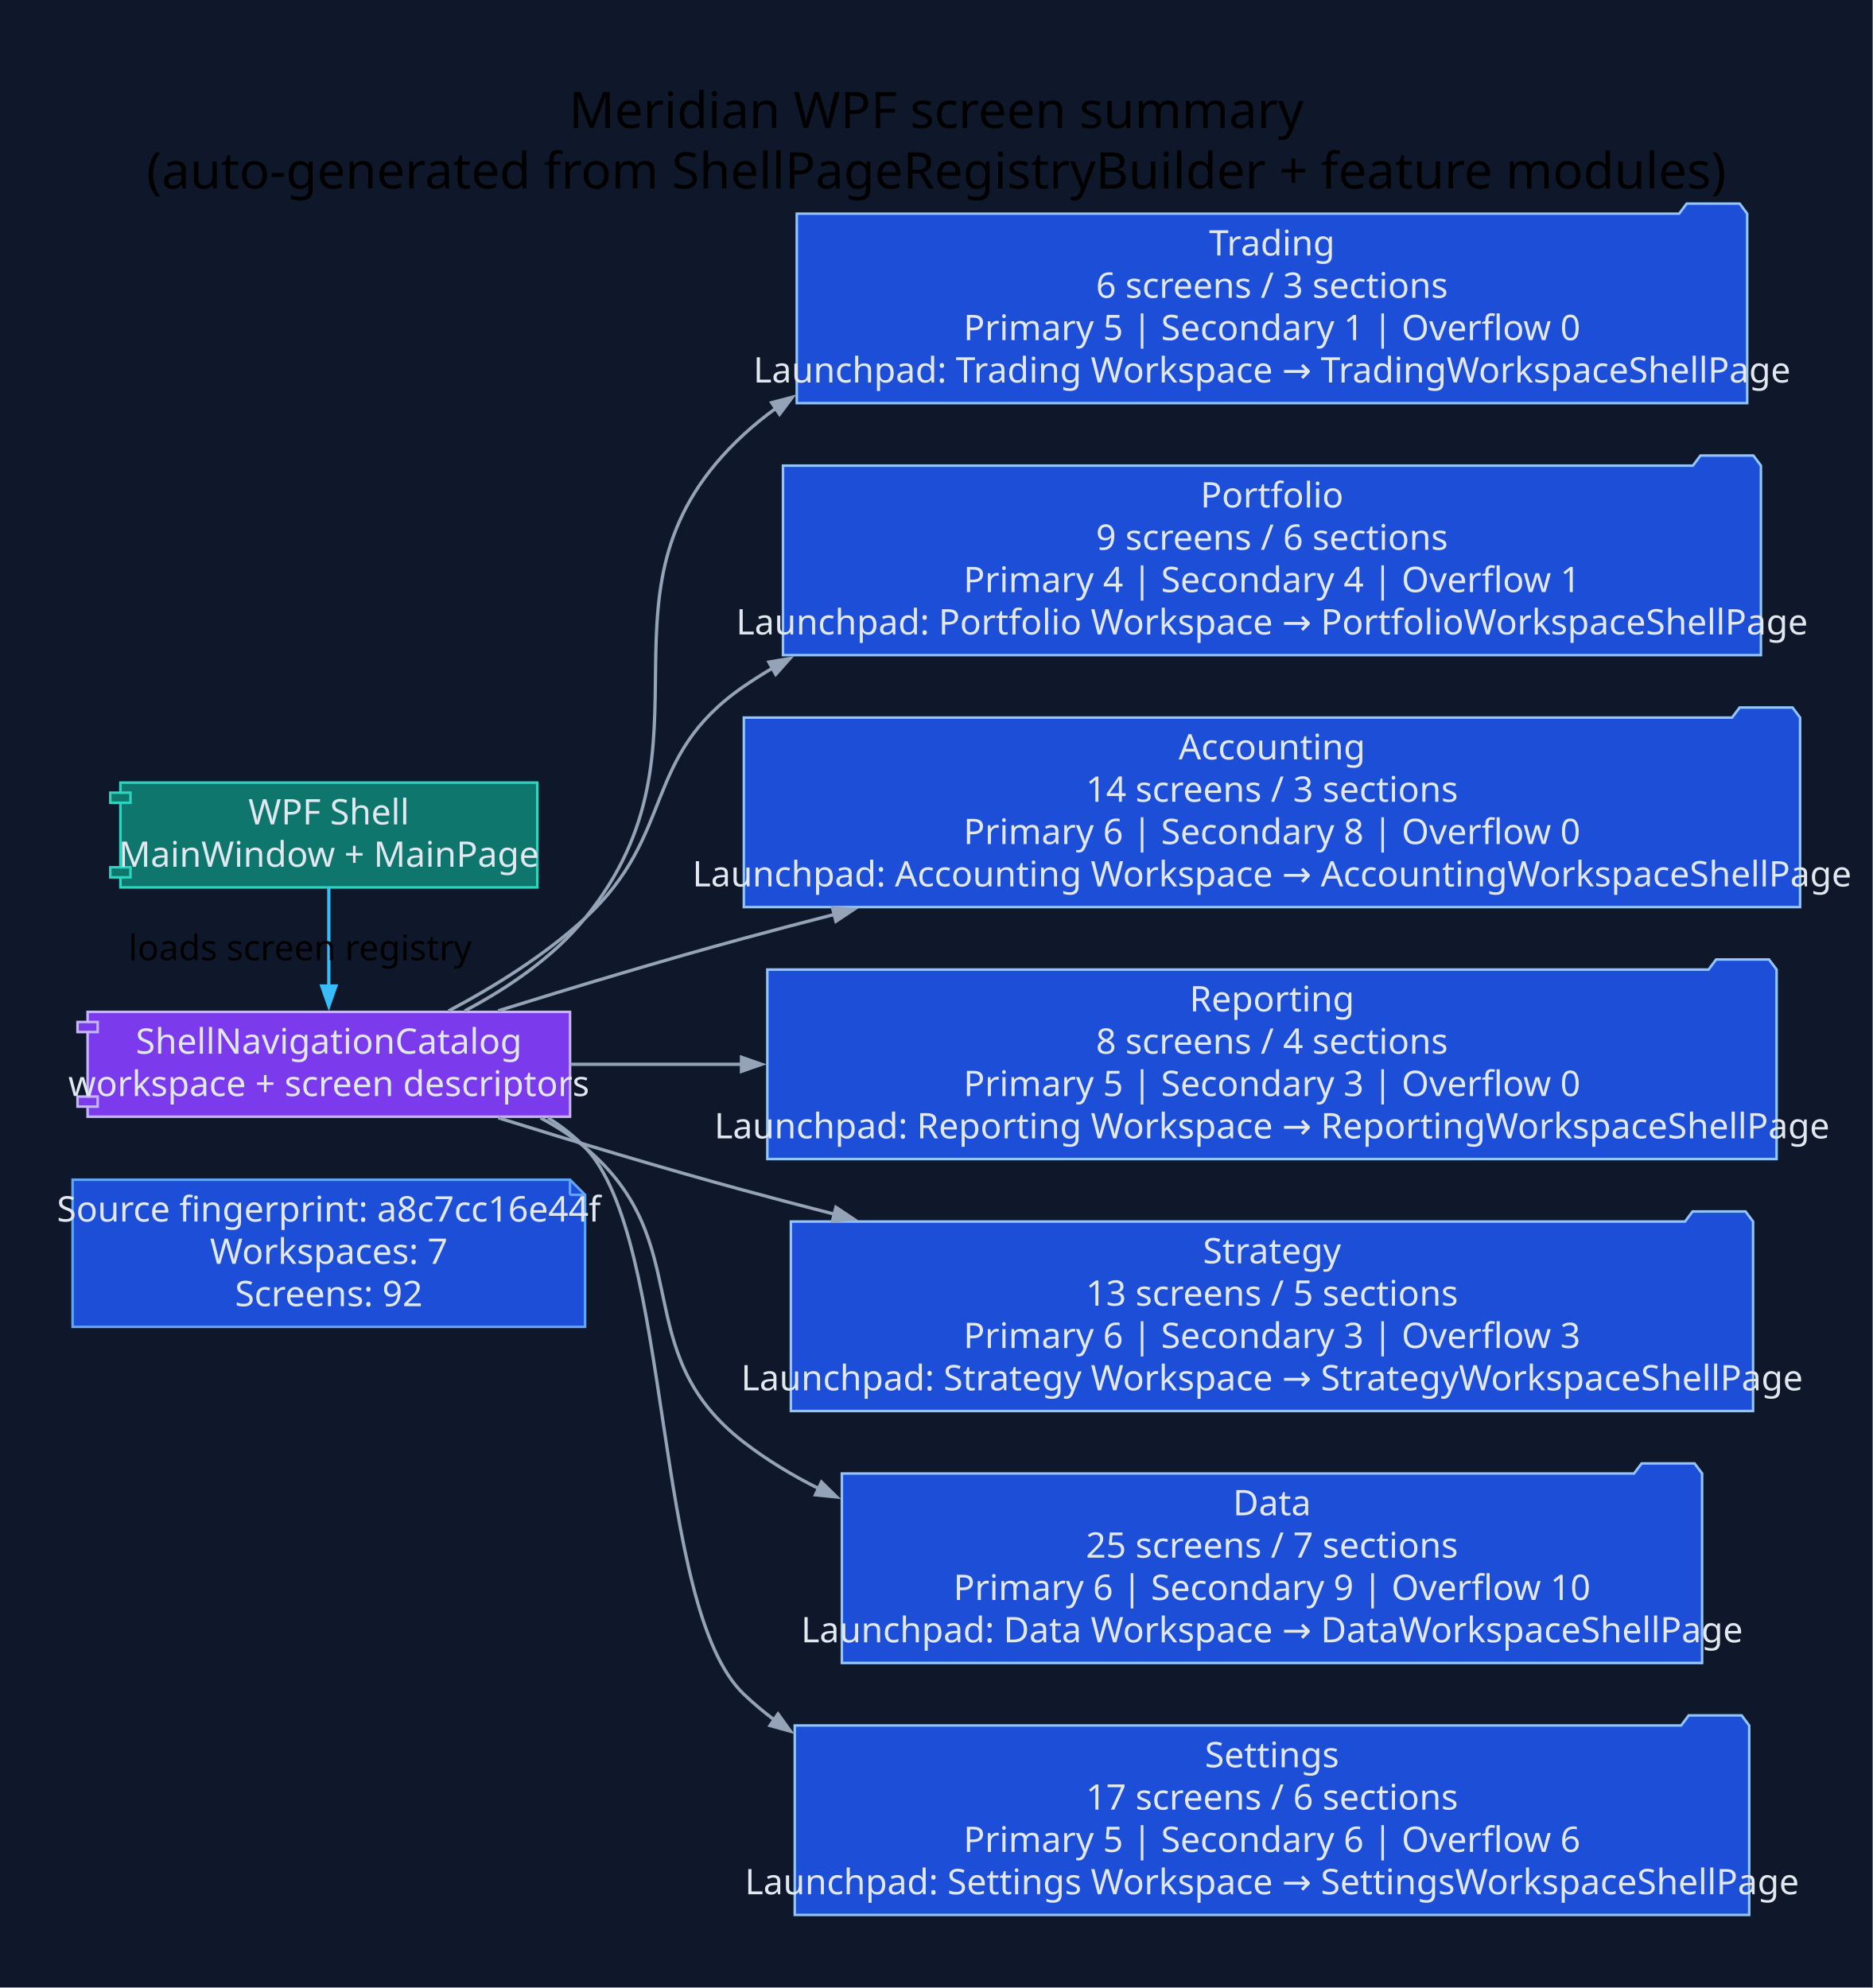
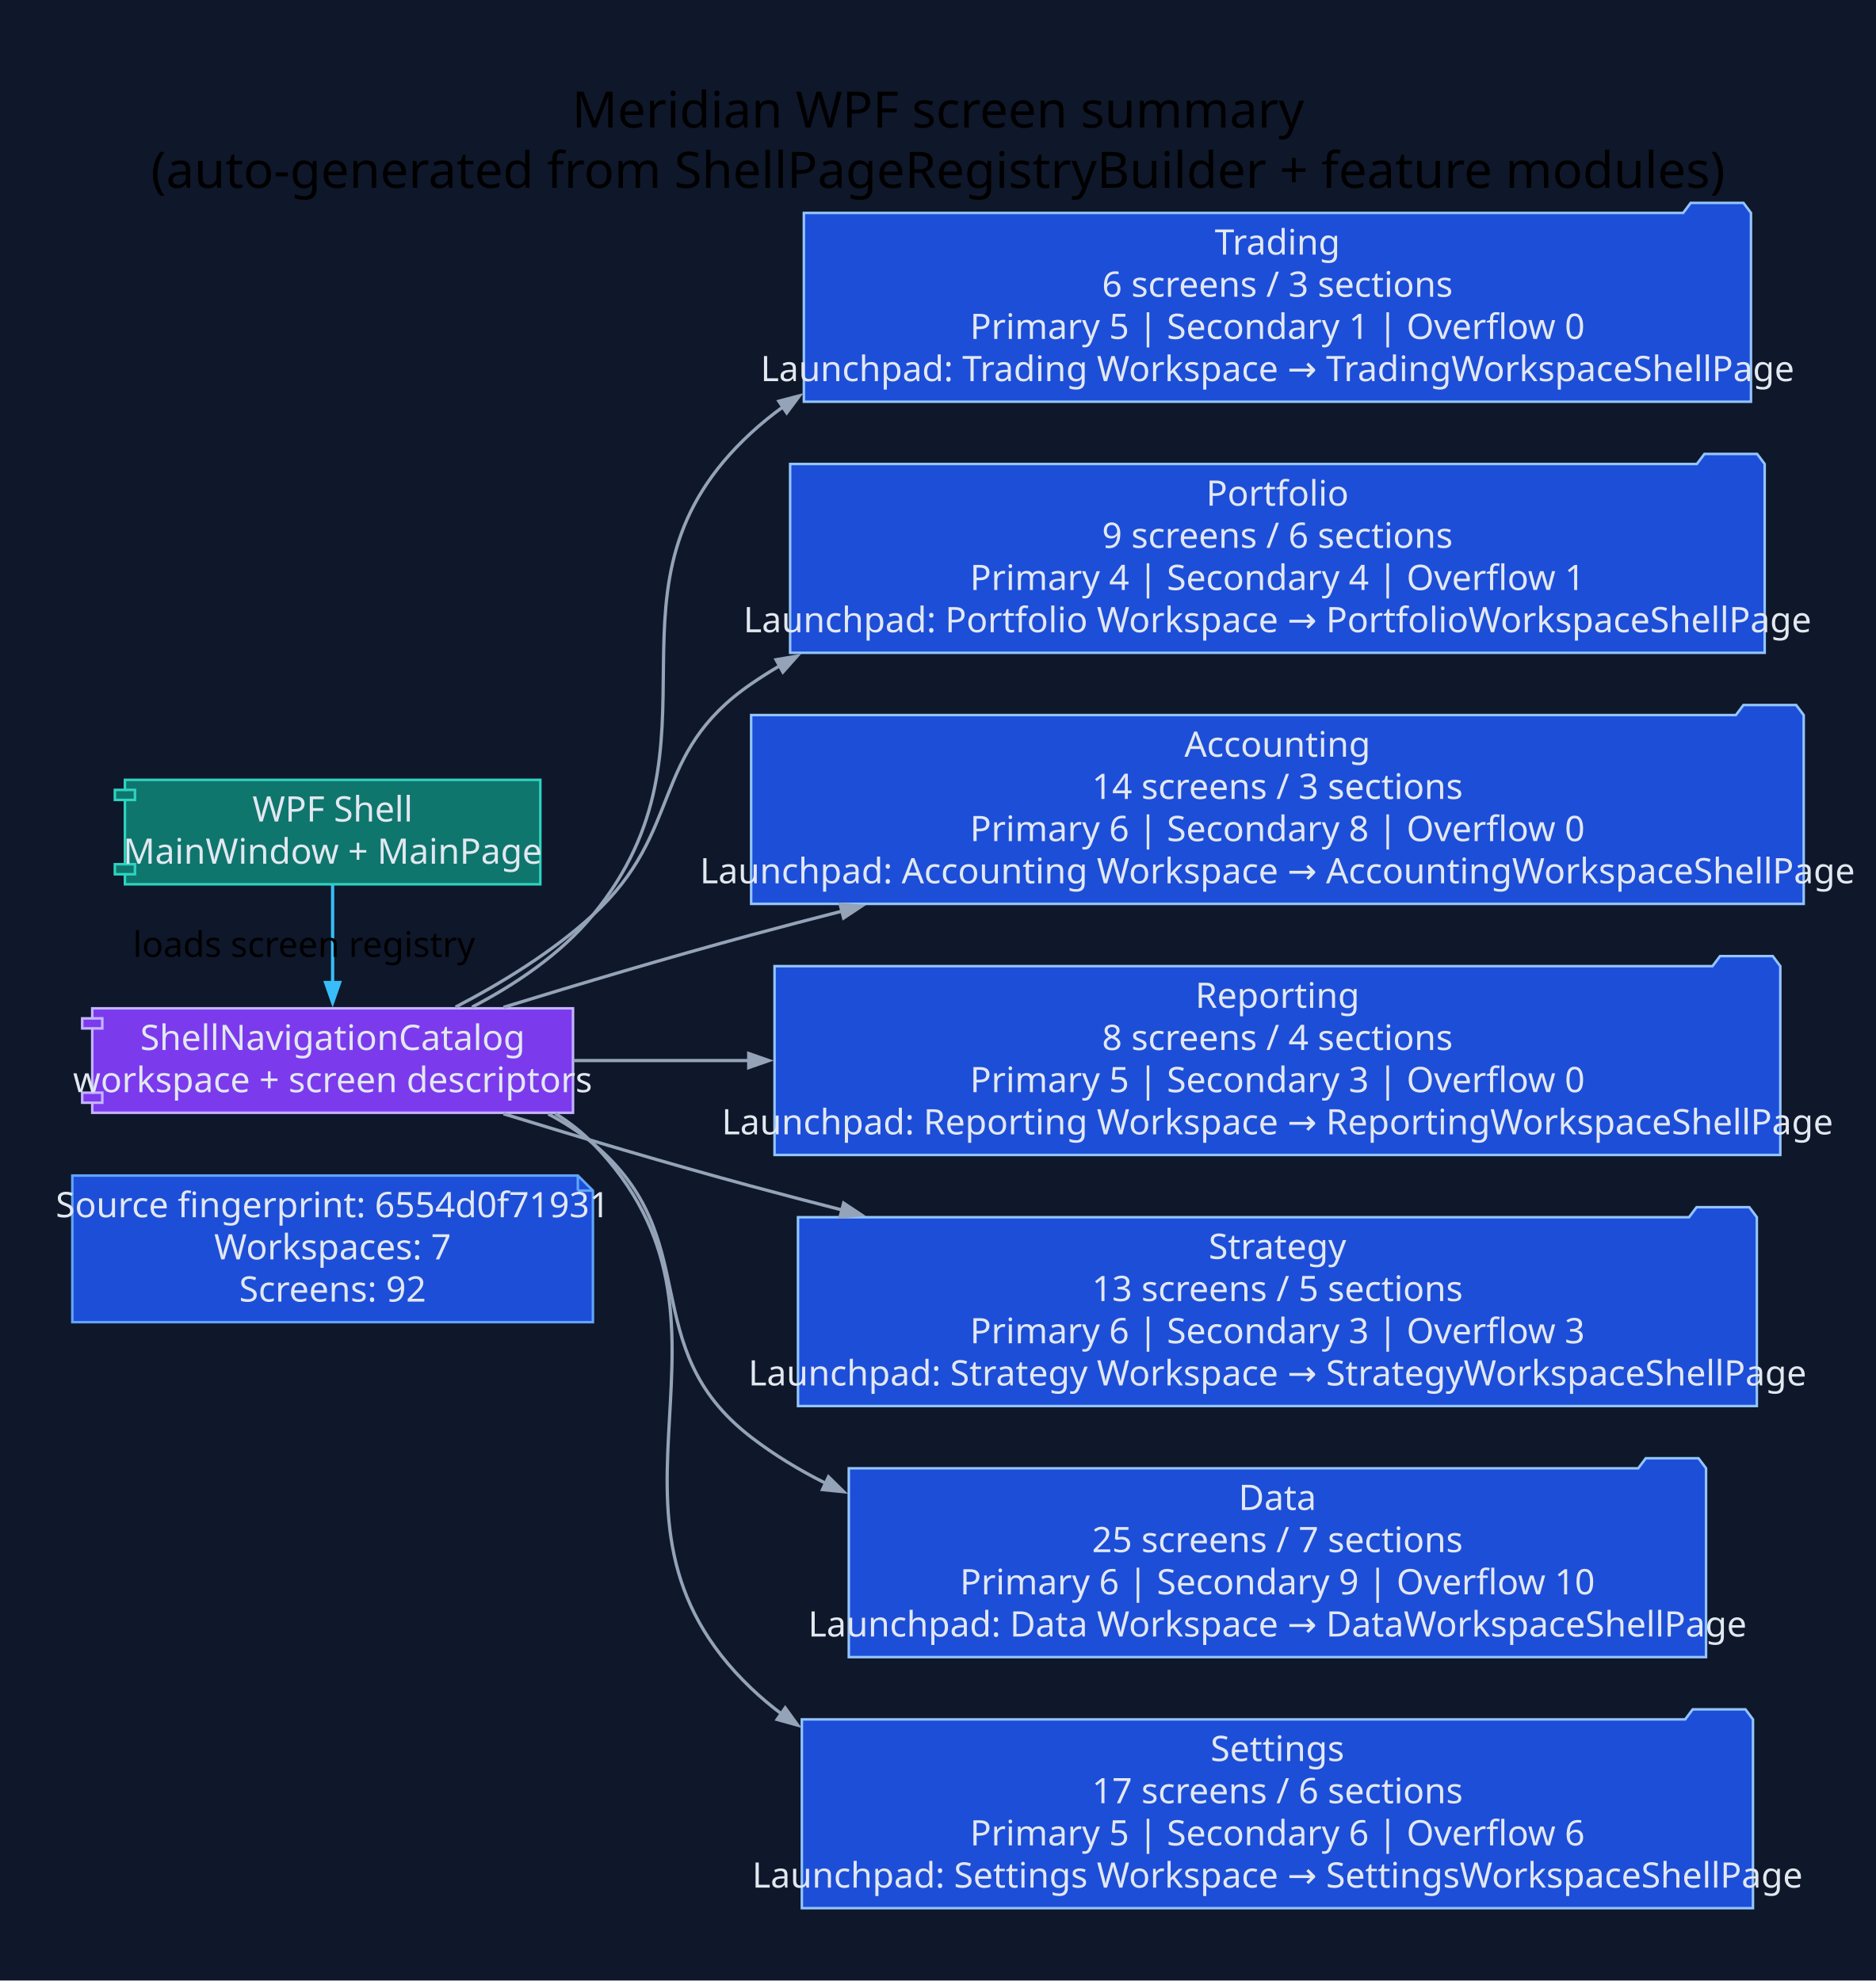
- <svg xmlns="http://www.w3.org/2000/svg" width="743pt" height="789pt" viewBox="0.00 0.00 743.00 789.00">
+ <svg xmlns="http://www.w3.org/2000/svg" width="747pt" height="789pt" viewBox="0.00 0.00 747.00 789.00">
  <g id="graph0" class="graph" transform="scale(1 1) rotate(0) translate(28.8 760)">
-     <polygon fill="#0f172a" stroke="none" points="-28.8,28.8 -28.8,-760 714.31,-760 714.31,28.8 -28.8,28.8" />
-     <text xml:space="preserve" text-anchor="middle" x="342.75" y="-709.2" font-family="Segoe UI" font-size="20.00">Meridian WPF screen summary</text>
-     <text xml:space="preserve" text-anchor="middle" x="342.75" y="-685.2" font-family="Segoe UI" font-size="20.00">(auto-generated from ShellPageRegistryBuilder + feature modules)</text>
+     <polygon fill="#0f172a" stroke="none" points="-28.8,28.8 -28.8,-760 718.24,-760 718.24,28.8 -28.8,28.8" />
+     <text xml:space="preserve" text-anchor="middle" x="344.72" y="-709.2" font-family="Segoe UI" font-size="20.00">Meridian WPF screen summary</text>
+     <text xml:space="preserve" text-anchor="middle" x="344.72" y="-685.2" font-family="Segoe UI" font-size="20.00">(auto-generated from ShellPageRegistryBuilder + feature modules)</text>
    <g id="node1" class="node">
-       <polygon fill="#1d4ed8" stroke="#60a5fa" points="197.37,-291.8 0,-291.8 0,-233.4 203.37,-233.4 203.37,-285.8 197.37,-291.8" />
-       <polyline fill="none" stroke="#60a5fa" points="197.37,-291.8 197.37,-285.8" />
-       <polyline fill="none" stroke="#60a5fa" points="203.37,-285.8 197.37,-285.8" />
-       <text xml:space="preserve" text-anchor="middle" x="101.68" y="-275.2" font-family="Segoe UI" font-size="14.00" fill="#e2e8f0">Source fingerprint: a8c7cc16e44f</text>
-       <text xml:space="preserve" text-anchor="middle" x="101.68" y="-258.4" font-family="Segoe UI" font-size="14.00" fill="#e2e8f0">Workspaces: 7</text>
-       <text xml:space="preserve" text-anchor="middle" x="101.68" y="-241.6" font-family="Segoe UI" font-size="14.00" fill="#e2e8f0">Screens: 92</text>
+       <polygon fill="#1d4ed8" stroke="#60a5fa" points="201.3,-291.8 0,-291.8 0,-233.4 207.3,-233.4 207.3,-285.8 201.3,-291.8" />
+       <polyline fill="none" stroke="#60a5fa" points="201.3,-291.8 201.3,-285.8" />
+       <polyline fill="none" stroke="#60a5fa" points="207.3,-285.8 201.3,-285.8" />
+       <text xml:space="preserve" text-anchor="middle" x="103.65" y="-275.2" font-family="Segoe UI" font-size="14.00" fill="#e2e8f0">Source fingerprint: 6554d0f71931</text>
+       <text xml:space="preserve" text-anchor="middle" x="103.65" y="-258.4" font-family="Segoe UI" font-size="14.00" fill="#e2e8f0">Workspaces: 7</text>
+       <text xml:space="preserve" text-anchor="middle" x="103.65" y="-241.6" font-family="Segoe UI" font-size="14.00" fill="#e2e8f0">Screens: 92</text>
    </g>
    <g id="node2" class="node">
-       <polygon fill="#0f766e" stroke="#2dd4bf" points="184.4,-449.4 18.97,-449.4 18.97,-445.4 14.97,-445.4 14.97,-441.4 18.97,-441.4 18.97,-415.8 14.97,-415.8 14.97,-411.8 18.97,-411.8 18.97,-407.8 184.4,-407.8 184.4,-449.4" />
-       <polyline fill="none" stroke="#2dd4bf" points="18.97,-445.4 22.97,-445.4 22.97,-441.4 18.97,-441.4" />
-       <polyline fill="none" stroke="#2dd4bf" points="18.97,-415.8 22.97,-415.8 22.97,-411.8 18.97,-411.8" />
-       <text xml:space="preserve" text-anchor="middle" x="101.68" y="-432.8" font-family="Segoe UI" font-size="14.00" fill="#e2e8f0">WPF Shell</text>
-       <text xml:space="preserve" text-anchor="middle" x="101.68" y="-416" font-family="Segoe UI" font-size="14.00" fill="#e2e8f0">MainWindow + MainPage</text>
+       <polygon fill="#0f766e" stroke="#2dd4bf" points="186.36,-449.4 20.94,-449.4 20.94,-445.4 16.94,-445.4 16.94,-441.4 20.94,-441.4 20.94,-415.8 16.94,-415.8 16.94,-411.8 20.94,-411.8 20.94,-407.8 186.36,-407.8 186.36,-449.4" />
+       <polyline fill="none" stroke="#2dd4bf" points="20.94,-445.4 24.94,-445.4 24.94,-441.4 20.94,-441.4" />
+       <polyline fill="none" stroke="#2dd4bf" points="20.94,-415.8 24.94,-415.8 24.94,-411.8 20.94,-411.8" />
+       <text xml:space="preserve" text-anchor="middle" x="103.65" y="-432.8" font-family="Segoe UI" font-size="14.00" fill="#e2e8f0">WPF Shell</text>
+       <text xml:space="preserve" text-anchor="middle" x="103.65" y="-416" font-family="Segoe UI" font-size="14.00" fill="#e2e8f0">MainWindow + MainPage</text>
    </g>
    <g id="node3" class="node">
-       <polygon fill="#7c3aed" stroke="#c4b5fd" points="197.4,-358.4 5.96,-358.4 5.96,-354.4 1.96,-354.4 1.96,-350.4 5.96,-350.4 5.96,-324.8 1.96,-324.8 1.96,-320.8 5.96,-320.8 5.96,-316.8 197.4,-316.8 197.4,-358.4" />
-       <polyline fill="none" stroke="#c4b5fd" points="5.96,-354.4 9.96,-354.4 9.96,-350.4 5.96,-350.4" />
-       <polyline fill="none" stroke="#c4b5fd" points="5.96,-324.8 9.96,-324.8 9.96,-320.8 5.96,-320.8" />
-       <text xml:space="preserve" text-anchor="middle" x="101.68" y="-341.8" font-family="Segoe UI" font-size="14.00" fill="#e2e8f0">ShellNavigationCatalog</text>
-       <text xml:space="preserve" text-anchor="middle" x="101.68" y="-325" font-family="Segoe UI" font-size="14.00" fill="#e2e8f0">workspace + screen descriptors</text>
+       <polygon fill="#7c3aed" stroke="#c4b5fd" points="199.37,-358.4 7.93,-358.4 7.93,-354.4 3.93,-354.4 3.93,-350.4 7.93,-350.4 7.93,-324.8 3.93,-324.8 3.93,-320.8 7.93,-320.8 7.93,-316.8 199.37,-316.8 199.37,-358.4" />
+       <polyline fill="none" stroke="#c4b5fd" points="7.93,-354.4 11.93,-354.4 11.93,-350.4 7.93,-350.4" />
+       <polyline fill="none" stroke="#c4b5fd" points="7.93,-324.8 11.93,-324.8 11.93,-320.8 7.93,-320.8" />
+       <text xml:space="preserve" text-anchor="middle" x="103.65" y="-341.8" font-family="Segoe UI" font-size="14.00" fill="#e2e8f0">ShellNavigationCatalog</text>
+       <text xml:space="preserve" text-anchor="middle" x="103.65" y="-325" font-family="Segoe UI" font-size="14.00" fill="#e2e8f0">workspace + screen descriptors</text>
    </g>
    <g id="edge1" class="edge">
-       <path fill="none" stroke="#38bdf8" stroke-width="1.3" d="M101.68,-407.61C101.68,-396.03 101.68,-381.43 101.68,-368.56" />
-       <polygon fill="#38bdf8" stroke="#38bdf8" stroke-width="1.3" points="104.48,-368.67 101.68,-360.67 98.88,-368.67 104.48,-368.67" />
-       <text xml:space="preserve" text-anchor="middle" x="90.28" y="-378.9" font-family="Segoe UI" font-size="14.00">loads screen registry</text>
+       <path fill="none" stroke="#38bdf8" stroke-width="1.3" d="M103.65,-407.61C103.65,-396.03 103.65,-381.43 103.65,-368.56" />
+       <polygon fill="#38bdf8" stroke="#38bdf8" stroke-width="1.3" points="106.45,-368.67 103.65,-360.67 100.85,-368.67 106.45,-368.67" />
+       <text xml:space="preserve" text-anchor="middle" x="92.25" y="-378.9" font-family="Segoe UI" font-size="14.00">loads screen registry</text>
    </g>
    <g id="node4" class="node">
-       <polygon fill="#1d4ed8" stroke="#93c5fd" points="664.51,-675.2 661.51,-679.2 640.51,-679.2 637.51,-675.2 287.37,-675.2 287.37,-600 664.51,-600 664.51,-675.2" />
-       <text xml:space="preserve" text-anchor="middle" x="475.94" y="-658.6" font-family="Segoe UI" font-size="14.00" fill="#e2e8f0">Trading</text>
-       <text xml:space="preserve" text-anchor="middle" x="475.94" y="-641.8" font-family="Segoe UI" font-size="14.00" fill="#e2e8f0">6 screens / 3 sections</text>
-       <text xml:space="preserve" text-anchor="middle" x="475.94" y="-625" font-family="Segoe UI" font-size="14.00" fill="#e2e8f0">Primary 5 | Secondary 1 | Overflow 0</text>
-       <text xml:space="preserve" text-anchor="middle" x="475.94" y="-608.2" font-family="Segoe UI" font-size="14.00" fill="#e2e8f0">Launchpad: Trading Workspace → TradingWorkspaceShellPage</text>
+       <polygon fill="#1d4ed8" stroke="#93c5fd" points="668.44,-675.2 665.44,-679.2 644.44,-679.2 641.44,-675.2 291.3,-675.2 291.3,-600 668.44,-600 668.44,-675.2" />
+       <text xml:space="preserve" text-anchor="middle" x="479.87" y="-658.6" font-family="Segoe UI" font-size="14.00" fill="#e2e8f0">Trading</text>
+       <text xml:space="preserve" text-anchor="middle" x="479.87" y="-641.8" font-family="Segoe UI" font-size="14.00" fill="#e2e8f0">6 screens / 3 sections</text>
+       <text xml:space="preserve" text-anchor="middle" x="479.87" y="-625" font-family="Segoe UI" font-size="14.00" fill="#e2e8f0">Primary 5 | Secondary 1 | Overflow 0</text>
+       <text xml:space="preserve" text-anchor="middle" x="479.87" y="-608.2" font-family="Segoe UI" font-size="14.00" fill="#e2e8f0">Launchpad: Trading Workspace → TradingWorkspaceShellPage</text>
    </g>
    <g id="edge2" class="edge">
-       <path fill="none" stroke="#94a3b8" stroke-width="1.3" d="M155.63,-358.8C172.86,-367.92 190.77,-380.1 203.37,-395.6 260.02,-465.29 200.32,-526.74 266.37,-587.6 270.39,-591.31 274.64,-594.75 279.07,-597.95" />
-       <polygon fill="#94a3b8" stroke="#94a3b8" stroke-width="1.3" points="277.41,-600.21 285.61,-602.36 280.54,-595.57 277.41,-600.21" />
+       <path fill="none" stroke="#94a3b8" stroke-width="1.3" d="M159.15,-358.88C176.55,-367.95 194.58,-380.09 207.3,-395.6 264.24,-465.05 204.25,-526.74 270.3,-587.6 274.32,-591.31 278.57,-594.75 283,-597.95" />
+       <polygon fill="#94a3b8" stroke="#94a3b8" stroke-width="1.3" points="281.34,-600.21 289.54,-602.36 284.47,-595.57 281.34,-600.21" />
    </g>
    <g id="node5" class="node">
-       <polygon fill="#1d4ed8" stroke="#93c5fd" points="669.97,-575.2 666.97,-579.2 645.97,-579.2 642.97,-575.2 281.9,-575.2 281.9,-500 669.97,-500 669.97,-575.2" />
-       <text xml:space="preserve" text-anchor="middle" x="475.94" y="-558.6" font-family="Segoe UI" font-size="14.00" fill="#e2e8f0">Portfolio</text>
-       <text xml:space="preserve" text-anchor="middle" x="475.94" y="-541.8" font-family="Segoe UI" font-size="14.00" fill="#e2e8f0">9 screens / 6 sections</text>
-       <text xml:space="preserve" text-anchor="middle" x="475.94" y="-525" font-family="Segoe UI" font-size="14.00" fill="#e2e8f0">Primary 4 | Secondary 4 | Overflow 1</text>
-       <text xml:space="preserve" text-anchor="middle" x="475.94" y="-508.2" font-family="Segoe UI" font-size="14.00" fill="#e2e8f0">Launchpad: Portfolio Workspace → PortfolioWorkspaceShellPage</text>
+       <polygon fill="#1d4ed8" stroke="#93c5fd" points="673.9,-575.2 670.9,-579.2 649.9,-579.2 646.9,-575.2 285.83,-575.2 285.83,-500 673.9,-500 673.9,-575.2" />
+       <text xml:space="preserve" text-anchor="middle" x="479.87" y="-558.6" font-family="Segoe UI" font-size="14.00" fill="#e2e8f0">Portfolio</text>
+       <text xml:space="preserve" text-anchor="middle" x="479.87" y="-541.8" font-family="Segoe UI" font-size="14.00" fill="#e2e8f0">9 screens / 6 sections</text>
+       <text xml:space="preserve" text-anchor="middle" x="479.87" y="-525" font-family="Segoe UI" font-size="14.00" fill="#e2e8f0">Primary 4 | Secondary 4 | Overflow 1</text>
+       <text xml:space="preserve" text-anchor="middle" x="479.87" y="-508.2" font-family="Segoe UI" font-size="14.00" fill="#e2e8f0">Launchpad: Portfolio Workspace → PortfolioWorkspaceShellPage</text>
    </g>
    <g id="edge3" class="edge">
-       <path fill="none" stroke="#94a3b8" stroke-width="1.3" d="M149.2,-358.78C167.33,-368.41 187.52,-380.94 203.37,-395.6 239.74,-429.25 225.54,-459.5 266.37,-487.6 270.05,-490.13 273.84,-492.54 277.73,-494.82" />
-       <polygon fill="#94a3b8" stroke="#94a3b8" stroke-width="1.3" points="276.31,-497.24 284.66,-498.67 279.03,-492.34 276.31,-497.24" />
+       <path fill="none" stroke="#94a3b8" stroke-width="1.3" d="M152.61,-358.9C170.96,-368.47 191.31,-380.93 207.3,-395.6 243.82,-429.1 229.47,-459.5 270.3,-487.6 273.98,-490.13 277.77,-492.54 281.66,-494.82" />
+       <polygon fill="#94a3b8" stroke="#94a3b8" stroke-width="1.3" points="280.24,-497.24 288.59,-498.67 282.96,-492.34 280.24,-497.24" />
    </g>
    <g id="node6" class="node">
-       <polygon fill="#1d4ed8" stroke="#93c5fd" points="685.51,-475.2 682.51,-479.2 661.51,-479.2 658.51,-475.2 266.37,-475.2 266.37,-400 685.51,-400 685.51,-475.2" />
-       <text xml:space="preserve" text-anchor="middle" x="475.94" y="-458.6" font-family="Segoe UI" font-size="14.00" fill="#e2e8f0">Accounting</text>
-       <text xml:space="preserve" text-anchor="middle" x="475.94" y="-441.8" font-family="Segoe UI" font-size="14.00" fill="#e2e8f0">14 screens / 3 sections</text>
-       <text xml:space="preserve" text-anchor="middle" x="475.94" y="-425" font-family="Segoe UI" font-size="14.00" fill="#e2e8f0">Primary 6 | Secondary 8 | Overflow 0</text>
-       <text xml:space="preserve" text-anchor="middle" x="475.94" y="-408.2" font-family="Segoe UI" font-size="14.00" fill="#e2e8f0">Launchpad: Accounting Workspace → AccountingWorkspaceShellPage</text>
+       <polygon fill="#1d4ed8" stroke="#93c5fd" points="689.44,-475.2 686.44,-479.2 665.44,-479.2 662.44,-475.2 270.3,-475.2 270.3,-400 689.44,-400 689.44,-475.2" />
+       <text xml:space="preserve" text-anchor="middle" x="479.87" y="-458.6" font-family="Segoe UI" font-size="14.00" fill="#e2e8f0">Accounting</text>
+       <text xml:space="preserve" text-anchor="middle" x="479.87" y="-441.8" font-family="Segoe UI" font-size="14.00" fill="#e2e8f0">14 screens / 3 sections</text>
+       <text xml:space="preserve" text-anchor="middle" x="479.87" y="-425" font-family="Segoe UI" font-size="14.00" fill="#e2e8f0">Primary 6 | Secondary 8 | Overflow 0</text>
+       <text xml:space="preserve" text-anchor="middle" x="479.87" y="-408.2" font-family="Segoe UI" font-size="14.00" fill="#e2e8f0">Launchpad: Accounting Workspace → AccountingWorkspaceShellPage</text>
    </g>
    <g id="edge4" class="edge">
-       <path fill="none" stroke="#94a3b8" stroke-width="1.3" d="M168.91,-358.84C198.6,-368.1 234.11,-378.82 266.37,-387.6 278.1,-390.8 290.24,-393.99 302.49,-397.13" />
-       <polygon fill="#94a3b8" stroke="#94a3b8" stroke-width="1.3" points="301.52,-399.78 309.97,-399.04 302.9,-394.35 301.52,-399.78" />
+       <path fill="none" stroke="#94a3b8" stroke-width="1.3" d="M171.69,-358.8C201.73,-368.05 237.67,-378.77 270.3,-387.6 282.11,-390.8 294.33,-394 306.66,-397.15" />
+       <polygon fill="#94a3b8" stroke="#94a3b8" stroke-width="1.3" points="305.75,-399.8 314.19,-399.06 307.13,-394.38 305.75,-399.8" />
    </g>
    <g id="node7" class="node">
-       <polygon fill="#1d4ed8" stroke="#93c5fd" points="676.18,-375.2 673.18,-379.2 652.18,-379.2 649.18,-375.2 275.69,-375.2 275.69,-300 676.18,-300 676.18,-375.2" />
-       <text xml:space="preserve" text-anchor="middle" x="475.94" y="-358.6" font-family="Segoe UI" font-size="14.00" fill="#e2e8f0">Reporting</text>
-       <text xml:space="preserve" text-anchor="middle" x="475.94" y="-341.8" font-family="Segoe UI" font-size="14.00" fill="#e2e8f0">8 screens / 4 sections</text>
-       <text xml:space="preserve" text-anchor="middle" x="475.94" y="-325" font-family="Segoe UI" font-size="14.00" fill="#e2e8f0">Primary 5 | Secondary 3 | Overflow 0</text>
-       <text xml:space="preserve" text-anchor="middle" x="475.94" y="-308.2" font-family="Segoe UI" font-size="14.00" fill="#e2e8f0">Launchpad: Reporting Workspace → ReportingWorkspaceShellPage</text>
+       <polygon fill="#1d4ed8" stroke="#93c5fd" points="680.12,-375.2 677.12,-379.2 656.12,-379.2 653.12,-375.2 279.62,-375.2 279.62,-300 680.12,-300 680.12,-375.2" />
+       <text xml:space="preserve" text-anchor="middle" x="479.87" y="-358.6" font-family="Segoe UI" font-size="14.00" fill="#e2e8f0">Reporting</text>
+       <text xml:space="preserve" text-anchor="middle" x="479.87" y="-341.8" font-family="Segoe UI" font-size="14.00" fill="#e2e8f0">8 screens / 4 sections</text>
+       <text xml:space="preserve" text-anchor="middle" x="479.87" y="-325" font-family="Segoe UI" font-size="14.00" fill="#e2e8f0">Primary 5 | Secondary 3 | Overflow 0</text>
+       <text xml:space="preserve" text-anchor="middle" x="479.87" y="-308.2" font-family="Segoe UI" font-size="14.00" fill="#e2e8f0">Launchpad: Reporting Workspace → ReportingWorkspaceShellPage</text>
    </g>
    <g id="edge5" class="edge">
-       <path fill="none" stroke="#94a3b8" stroke-width="1.3" d="M197.58,-337.6C218.69,-337.6 241.88,-337.6 265.58,-337.6" />
-       <polygon fill="#94a3b8" stroke="#94a3b8" stroke-width="1.3" points="265.43,-340.4 273.43,-337.6 265.43,-334.8 265.43,-340.4" />
+       <path fill="none" stroke="#94a3b8" stroke-width="1.3" d="M199.56,-337.6C221.26,-337.6 245.16,-337.6 269.57,-337.6" />
+       <polygon fill="#94a3b8" stroke="#94a3b8" stroke-width="1.3" points="269.35,-340.4 277.35,-337.6 269.35,-334.8 269.35,-340.4" />
    </g>
    <g id="node8" class="node">
-       <polygon fill="#1d4ed8" stroke="#93c5fd" points="666.85,-275.2 663.85,-279.2 642.85,-279.2 639.85,-275.2 285.03,-275.2 285.03,-200 666.85,-200 666.85,-275.2" />
-       <text xml:space="preserve" text-anchor="middle" x="475.94" y="-258.6" font-family="Segoe UI" font-size="14.00" fill="#e2e8f0">Strategy</text>
-       <text xml:space="preserve" text-anchor="middle" x="475.94" y="-241.8" font-family="Segoe UI" font-size="14.00" fill="#e2e8f0">13 screens / 5 sections</text>
-       <text xml:space="preserve" text-anchor="middle" x="475.94" y="-225" font-family="Segoe UI" font-size="14.00" fill="#e2e8f0">Primary 6 | Secondary 3 | Overflow 3</text>
-       <text xml:space="preserve" text-anchor="middle" x="475.94" y="-208.2" font-family="Segoe UI" font-size="14.00" fill="#e2e8f0">Launchpad: Strategy Workspace → StrategyWorkspaceShellPage</text>
+       <polygon fill="#1d4ed8" stroke="#93c5fd" points="670.78,-275.2 667.78,-279.2 646.78,-279.2 643.78,-275.2 288.96,-275.2 288.96,-200 670.78,-200 670.78,-275.2" />
+       <text xml:space="preserve" text-anchor="middle" x="479.87" y="-258.6" font-family="Segoe UI" font-size="14.00" fill="#e2e8f0">Strategy</text>
+       <text xml:space="preserve" text-anchor="middle" x="479.87" y="-241.8" font-family="Segoe UI" font-size="14.00" fill="#e2e8f0">13 screens / 5 sections</text>
+       <text xml:space="preserve" text-anchor="middle" x="479.87" y="-225" font-family="Segoe UI" font-size="14.00" fill="#e2e8f0">Primary 6 | Secondary 3 | Overflow 3</text>
+       <text xml:space="preserve" text-anchor="middle" x="479.87" y="-208.2" font-family="Segoe UI" font-size="14.00" fill="#e2e8f0">Launchpad: Strategy Workspace → StrategyWorkspaceShellPage</text>
    </g>
    <g id="edge6" class="edge">
-       <path fill="none" stroke="#94a3b8" stroke-width="1.3" d="M168.91,-316.36C198.6,-307.1 234.11,-296.38 266.37,-287.6 278.1,-284.4 290.24,-281.21 302.49,-278.07" />
-       <polygon fill="#94a3b8" stroke="#94a3b8" stroke-width="1.3" points="302.9,-280.85 309.97,-276.16 301.52,-275.42 302.9,-280.85" />
+       <path fill="none" stroke="#94a3b8" stroke-width="1.3" d="M171.69,-316.4C201.73,-307.15 237.67,-296.43 270.3,-287.6 282.11,-284.4 294.33,-281.2 306.66,-278.05" />
+       <polygon fill="#94a3b8" stroke="#94a3b8" stroke-width="1.3" points="307.13,-280.82 314.19,-276.14 305.75,-275.4 307.13,-280.82" />
    </g>
    <g id="node9" class="node">
-       <polygon fill="#1d4ed8" stroke="#93c5fd" points="646.62,-175.2 643.62,-179.2 622.62,-179.2 619.62,-175.2 305.26,-175.2 305.26,-100 646.62,-100 646.62,-175.2" />
-       <text xml:space="preserve" text-anchor="middle" x="475.94" y="-158.6" font-family="Segoe UI" font-size="14.00" fill="#e2e8f0">Data</text>
-       <text xml:space="preserve" text-anchor="middle" x="475.94" y="-141.8" font-family="Segoe UI" font-size="14.00" fill="#e2e8f0">25 screens / 7 sections</text>
-       <text xml:space="preserve" text-anchor="middle" x="475.94" y="-125" font-family="Segoe UI" font-size="14.00" fill="#e2e8f0">Primary 6 | Secondary 9 | Overflow 10</text>
-       <text xml:space="preserve" text-anchor="middle" x="475.94" y="-108.2" font-family="Segoe UI" font-size="14.00" fill="#e2e8f0">Launchpad: Data Workspace → DataWorkspaceShellPage</text>
+       <polygon fill="#1d4ed8" stroke="#93c5fd" points="650.55,-175.2 647.55,-179.2 626.55,-179.2 623.55,-175.2 309.19,-175.2 309.19,-100 650.55,-100 650.55,-175.2" />
+       <text xml:space="preserve" text-anchor="middle" x="479.87" y="-158.6" font-family="Segoe UI" font-size="14.00" fill="#e2e8f0">Data</text>
+       <text xml:space="preserve" text-anchor="middle" x="479.87" y="-141.8" font-family="Segoe UI" font-size="14.00" fill="#e2e8f0">25 screens / 7 sections</text>
+       <text xml:space="preserve" text-anchor="middle" x="479.87" y="-125" font-family="Segoe UI" font-size="14.00" fill="#e2e8f0">Primary 6 | Secondary 9 | Overflow 10</text>
+       <text xml:space="preserve" text-anchor="middle" x="479.87" y="-108.2" font-family="Segoe UI" font-size="14.00" fill="#e2e8f0">Launchpad: Data Workspace → DataWorkspaceShellPage</text>
    </g>
    <g id="edge7" class="edge">
-       <path fill="none" stroke="#94a3b8" stroke-width="1.3" d="M185.71,-316.32C192.02,-312.97 198.01,-309.09 203.37,-304.6 248.66,-266.7 219.57,-223.63 266.37,-187.6 275.53,-180.55 285.54,-174.47 296.05,-169.23" />
-       <polygon fill="#94a3b8" stroke="#94a3b8" stroke-width="1.3" points="297.17,-171.8 303.22,-165.87 294.79,-166.73 297.17,-171.8" />
+       <path fill="none" stroke="#94a3b8" stroke-width="1.3" d="M189.54,-316.33C195.88,-312.97 201.9,-309.09 207.3,-304.6 252.7,-266.83 223.5,-223.63 270.3,-187.6 279.46,-180.55 289.47,-174.47 299.98,-169.23" />
+       <polygon fill="#94a3b8" stroke="#94a3b8" stroke-width="1.3" points="301.1,-171.8 307.15,-165.87 298.72,-166.73 301.1,-171.8" />
    </g>
    <g id="node10" class="node">
-       <polygon fill="#1d4ed8" stroke="#93c5fd" points="665.31,-75.2 662.31,-79.2 641.31,-79.2 638.31,-75.2 286.57,-75.2 286.57,0 665.31,0 665.31,-75.2" />
-       <text xml:space="preserve" text-anchor="middle" x="475.94" y="-58.6" font-family="Segoe UI" font-size="14.00" fill="#e2e8f0">Settings</text>
-       <text xml:space="preserve" text-anchor="middle" x="475.94" y="-41.8" font-family="Segoe UI" font-size="14.00" fill="#e2e8f0">17 screens / 6 sections</text>
-       <text xml:space="preserve" text-anchor="middle" x="475.94" y="-25" font-family="Segoe UI" font-size="14.00" fill="#e2e8f0">Primary 5 | Secondary 6 | Overflow 6</text>
-       <text xml:space="preserve" text-anchor="middle" x="475.94" y="-8.2" font-family="Segoe UI" font-size="14.00" fill="#e2e8f0">Launchpad: Settings Workspace → SettingsWorkspaceShellPage</text>
+       <polygon fill="#1d4ed8" stroke="#93c5fd" points="669.24,-75.2 666.24,-79.2 645.24,-79.2 642.24,-75.2 290.5,-75.2 290.5,0 669.24,0 669.24,-75.2" />
+       <text xml:space="preserve" text-anchor="middle" x="479.87" y="-58.6" font-family="Segoe UI" font-size="14.00" fill="#e2e8f0">Settings</text>
+       <text xml:space="preserve" text-anchor="middle" x="479.87" y="-41.8" font-family="Segoe UI" font-size="14.00" fill="#e2e8f0">17 screens / 6 sections</text>
+       <text xml:space="preserve" text-anchor="middle" x="479.87" y="-25" font-family="Segoe UI" font-size="14.00" fill="#e2e8f0">Primary 5 | Secondary 6 | Overflow 6</text>
+       <text xml:space="preserve" text-anchor="middle" x="479.87" y="-8.2" font-family="Segoe UI" font-size="14.00" fill="#e2e8f0">Launchpad: Settings Workspace → SettingsWorkspaceShellPage</text>
    </g>
    <g id="edge8" class="edge">
-       <path fill="none" stroke="#94a3b8" stroke-width="1.3" d="M188.7,-316.34C194.05,-312.98 199.02,-309.1 203.37,-304.6 238.26,-268.49 230.03,-122.26 266.37,-87.6 270.24,-83.91 274.34,-80.47 278.62,-77.27" />
-       <polygon fill="#94a3b8" stroke="#94a3b8" stroke-width="1.3" points="279.94,-79.77 284.9,-72.9 276.74,-75.17 279.94,-79.77" />
+       <path fill="none" stroke="#94a3b8" stroke-width="1.3" d="M192.34,-316.49C197.79,-313.1 202.86,-309.16 207.3,-304.6 277.29,-232.58 197.63,-156.91 270.3,-87.6 274.17,-83.91 278.27,-80.47 282.55,-77.27" />
+       <polygon fill="#94a3b8" stroke="#94a3b8" stroke-width="1.3" points="283.87,-79.77 288.83,-72.9 280.67,-75.17 283.87,-79.77" />
    </g>
  </g>
</svg>
